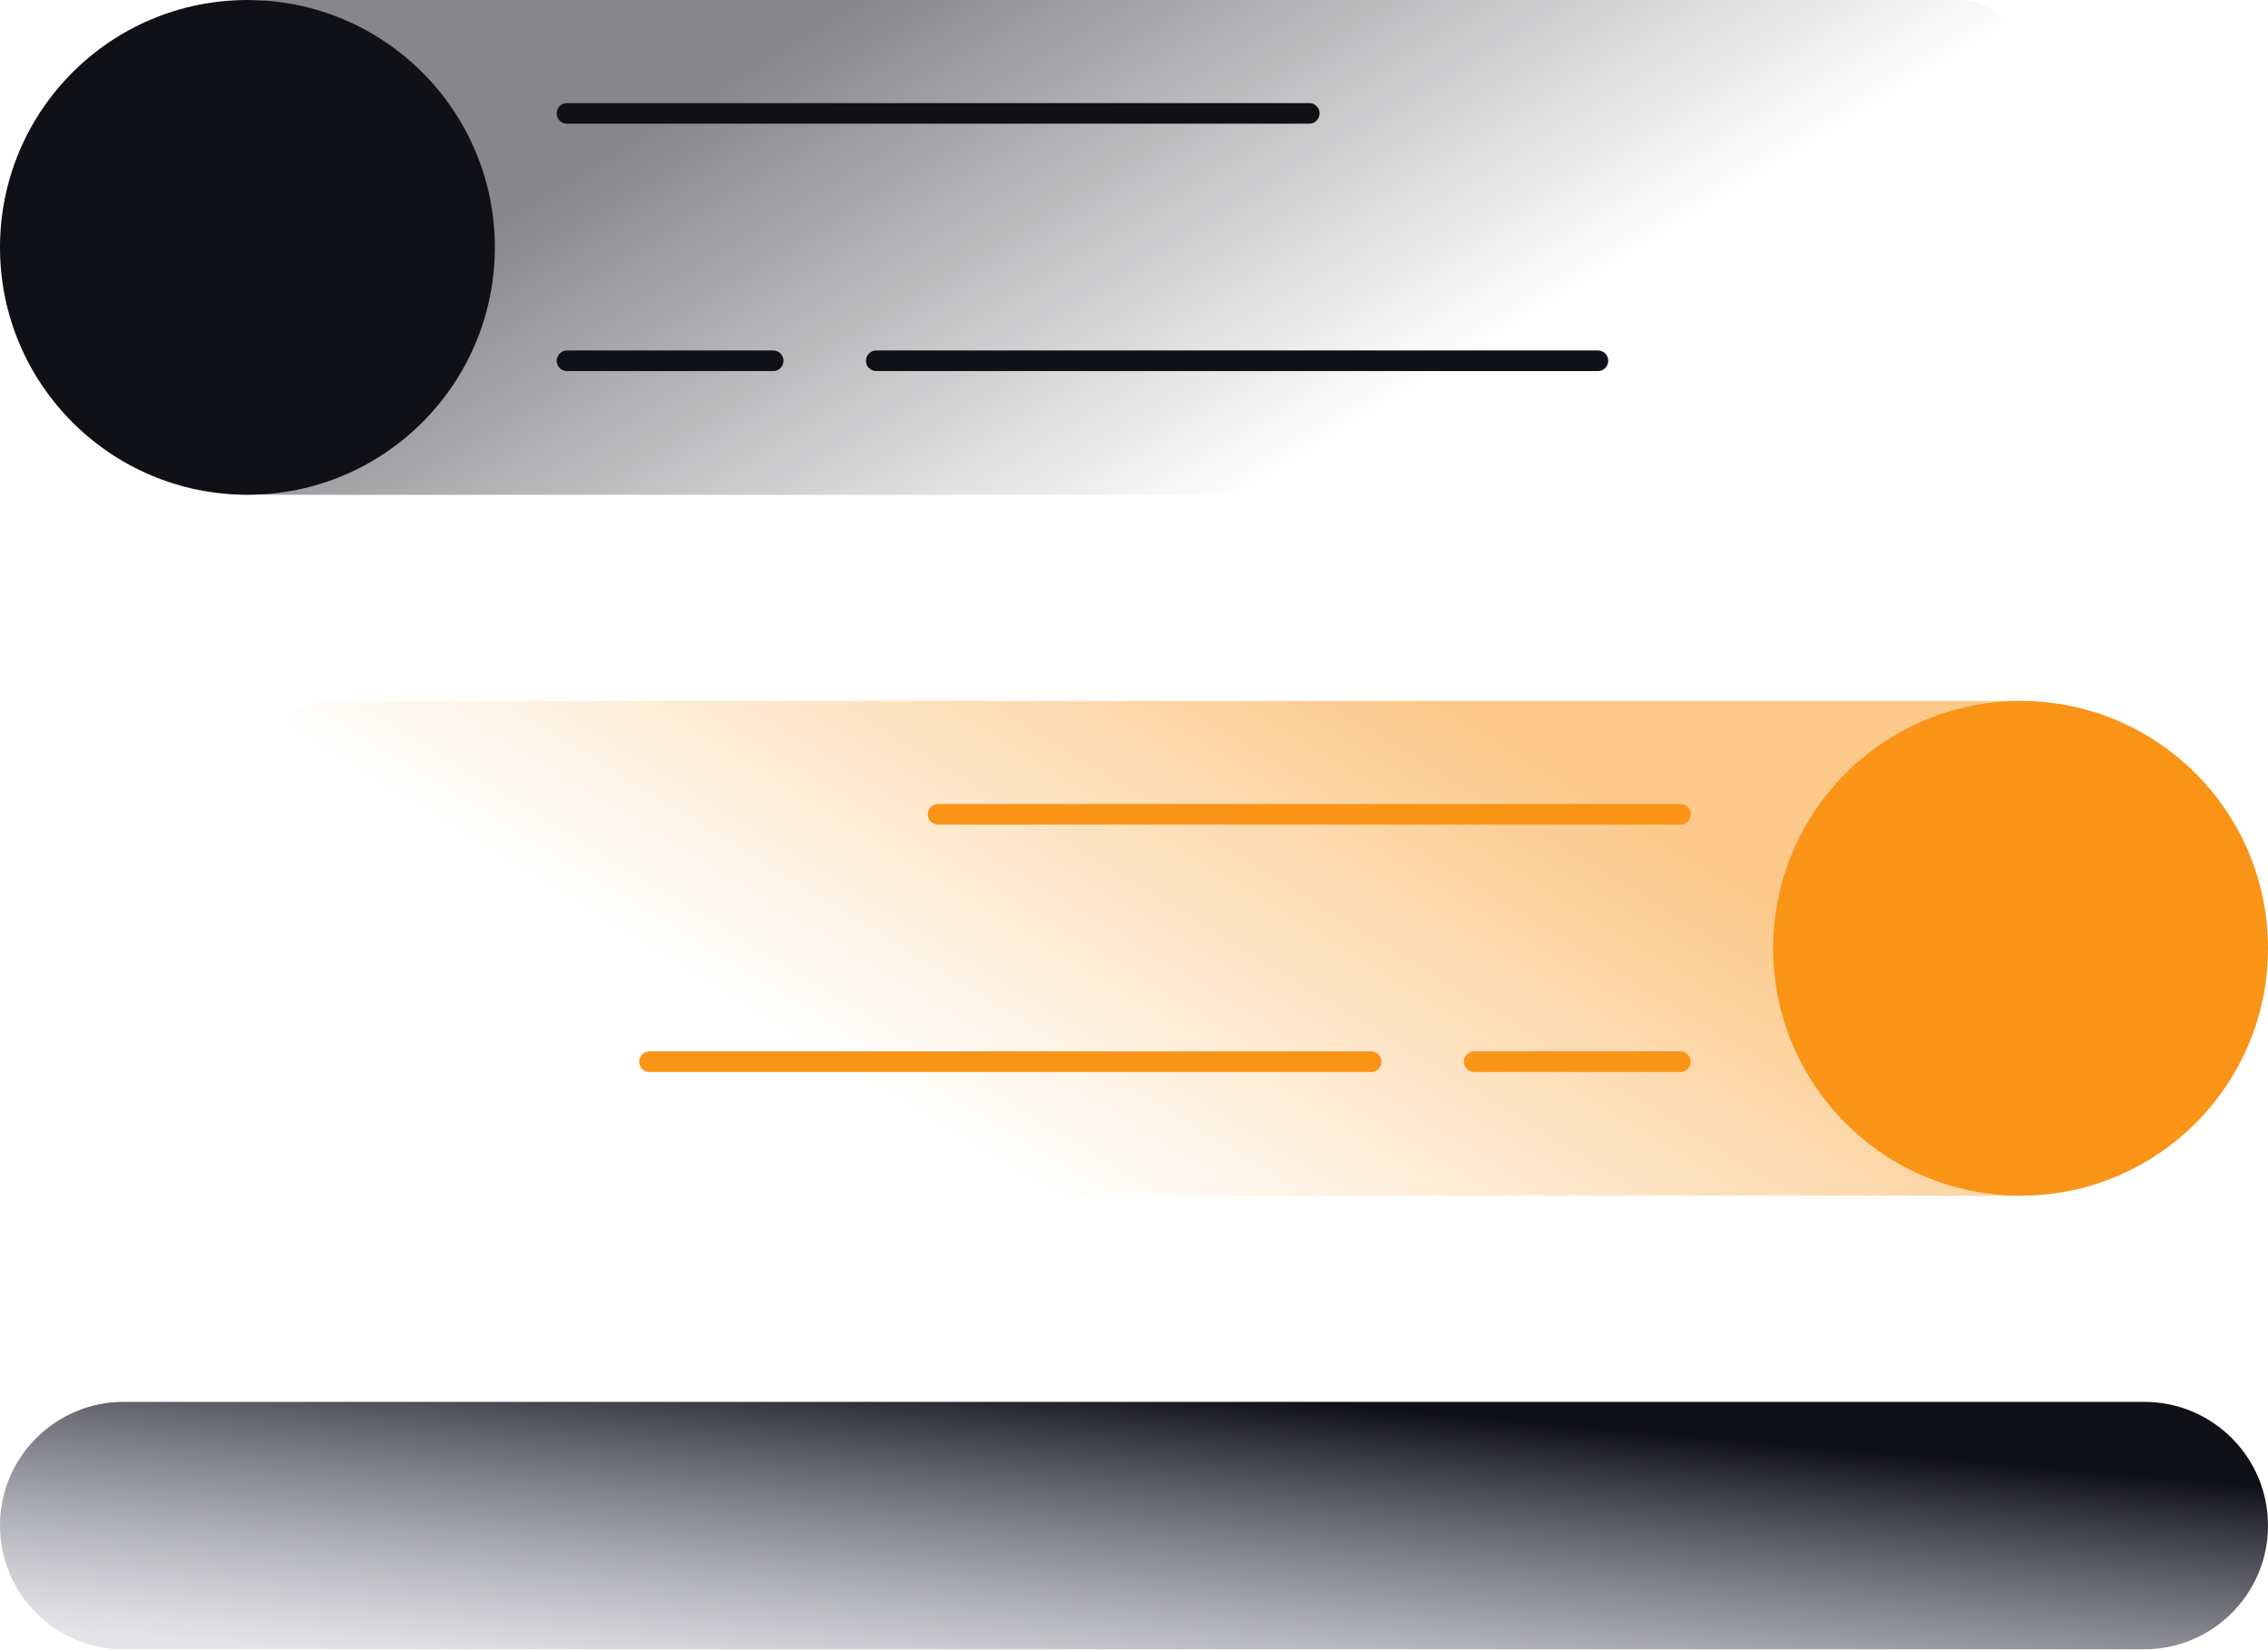
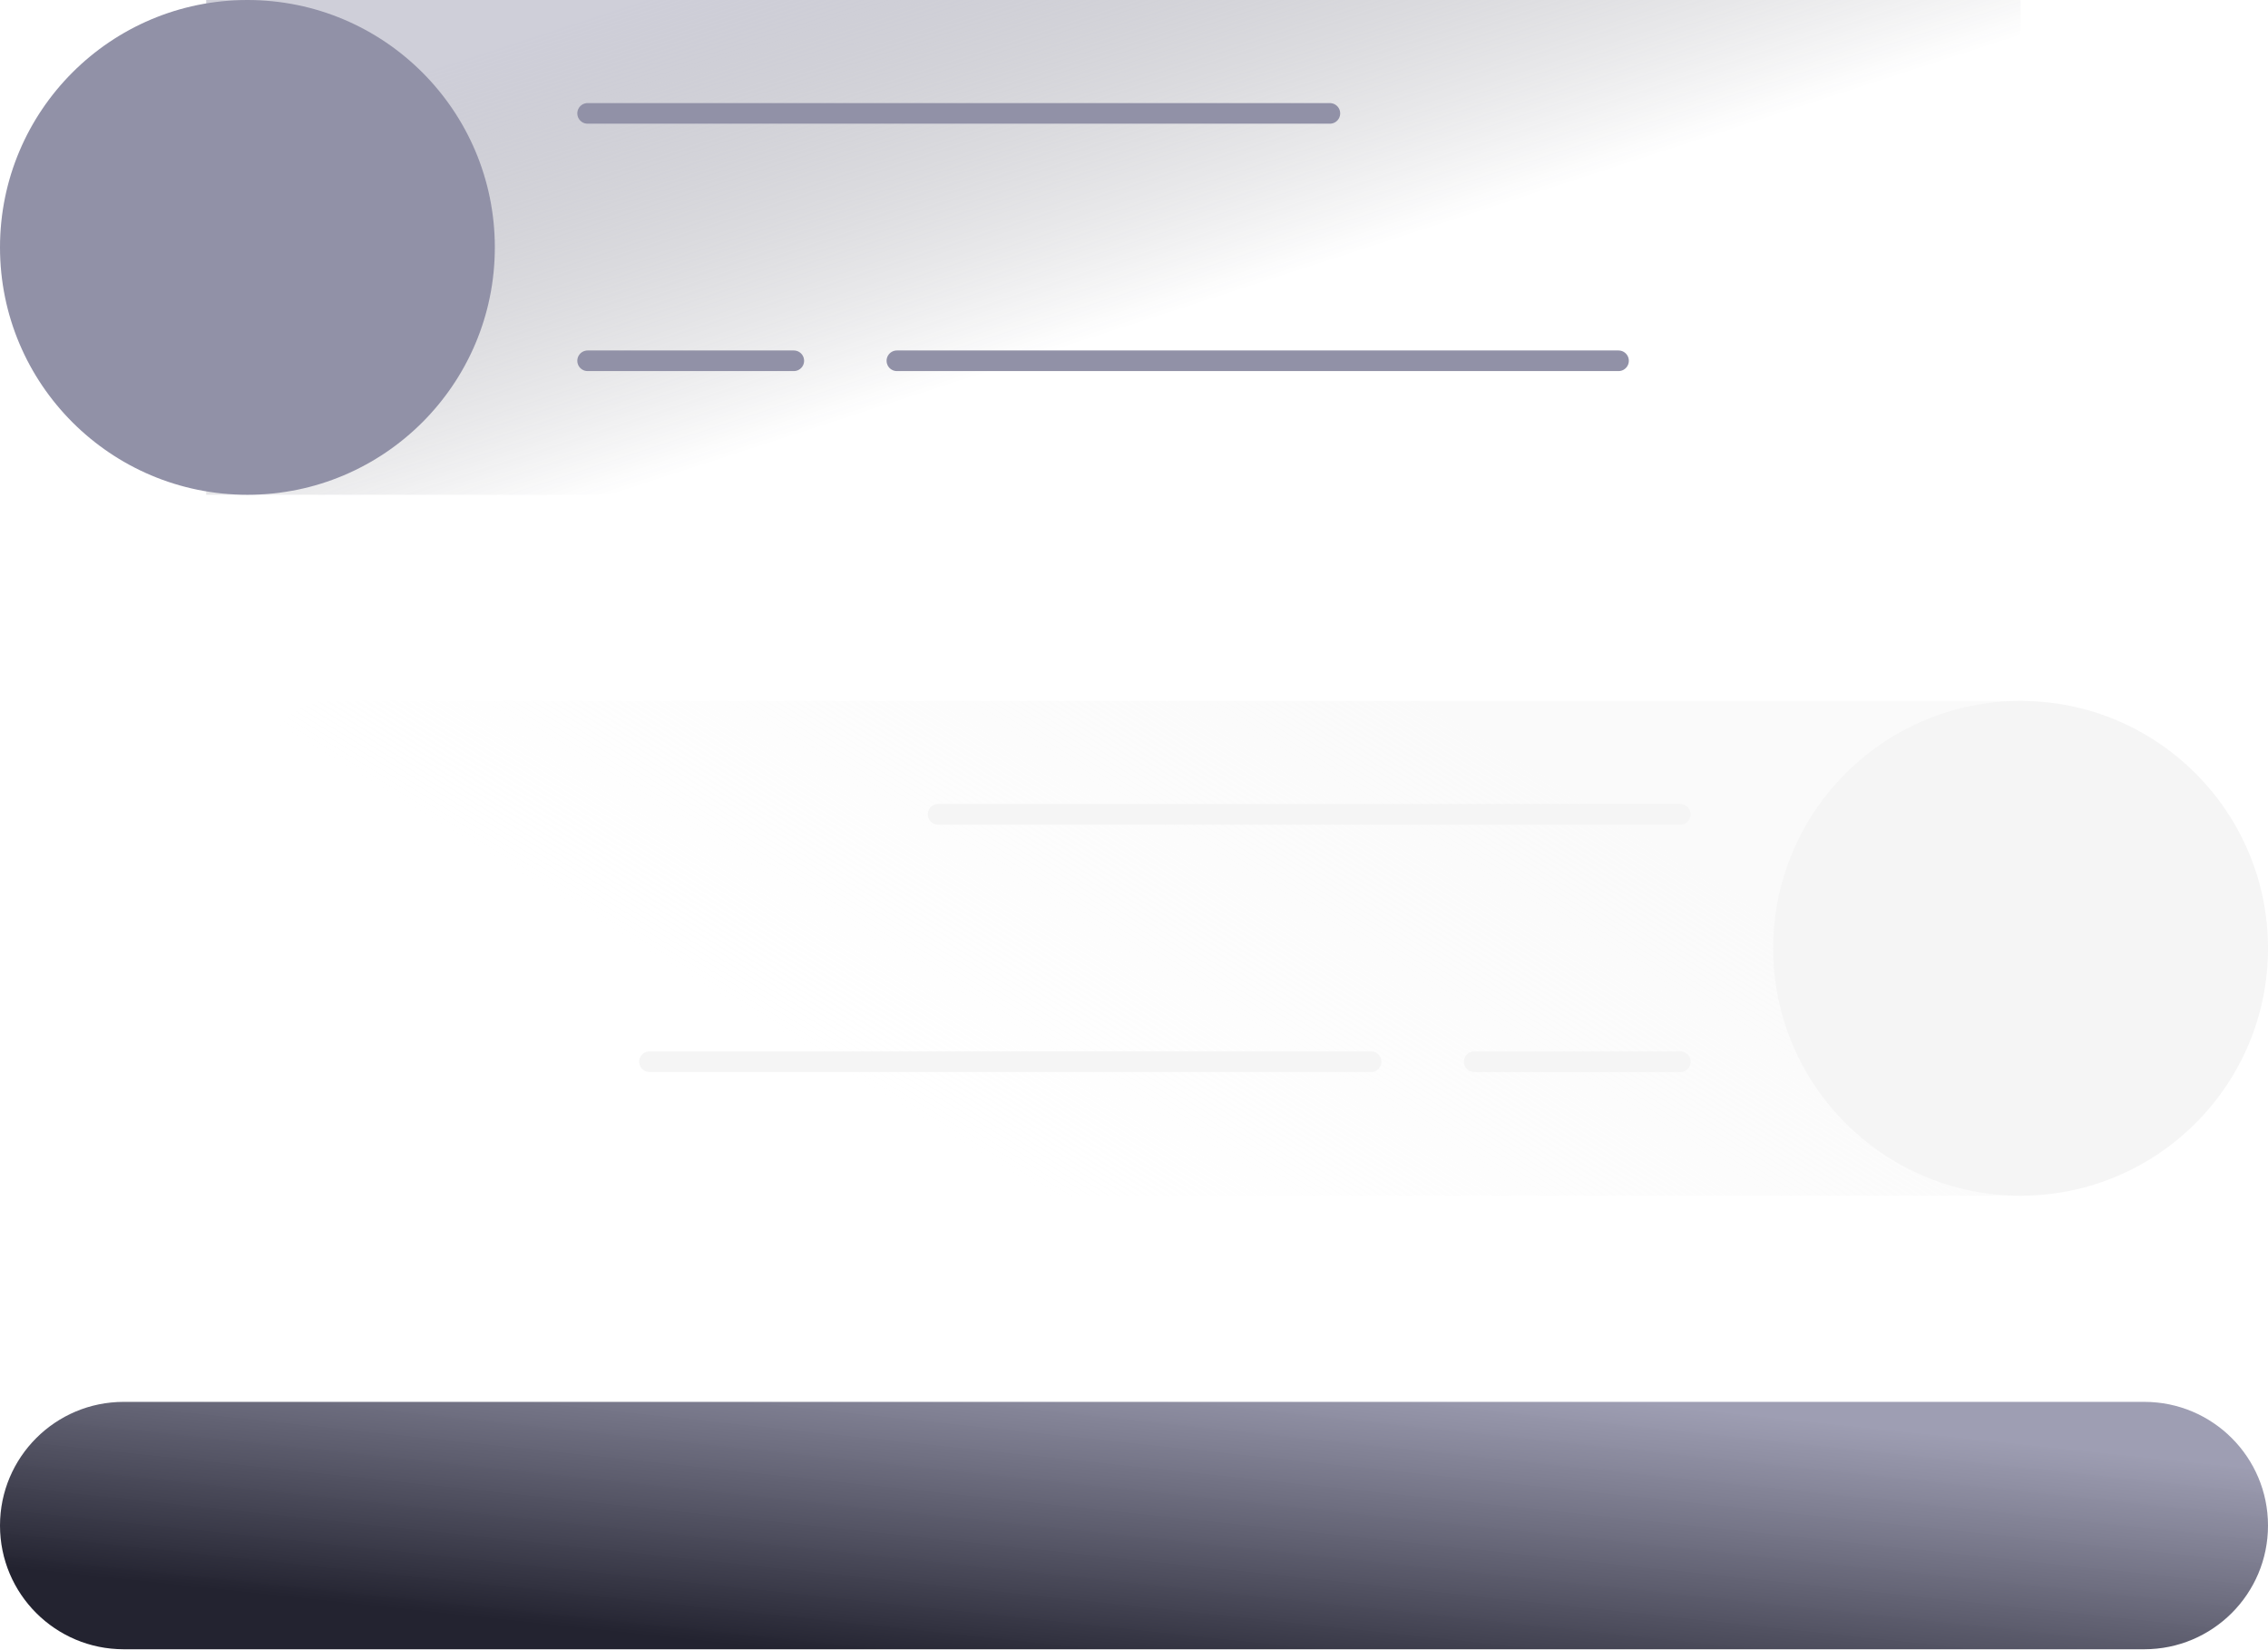
<svg xmlns="http://www.w3.org/2000/svg" width="110" height="80" viewBox="0 0 110 80" fill="none">
-   <rect x="13" y="34" width="88" height="24" rx="3" fill="url(#paint0_linear_1_125)" fill-opacity="0.5" />
-   <rect width="88" height="24" rx="3" transform="matrix(-1 0 0 1 98 0)" fill="url(#paint1_linear_1_125)" fill-opacity="0.5" />
-   <rect y="68" width="110" height="12" rx="6" fill="url(#paint2_linear_1_125)" />
-   <line x1="31.5" y1="51.5" x2="66.5" y2="51.5" stroke="#F99417" stroke-linecap="round" />
-   <line x1="71.5" y1="51.5" x2="81.5" y2="51.5" stroke="#F99417" stroke-linecap="round" />
-   <line x1="45.5" y1="39.5" x2="81.5" y2="39.5" stroke="#F99417" stroke-linecap="round" />
-   <line x1="0.5" y1="-0.5" x2="35.5" y2="-0.5" transform="matrix(-1 0 0 1 78 18)" stroke="#101017" stroke-linecap="round" />
-   <line x1="0.5" y1="-0.5" x2="10.5" y2="-0.5" transform="matrix(-1 0 0 1 38 18)" stroke="#101017" stroke-linecap="round" />
-   <line x1="0.5" y1="-0.5" x2="36.5" y2="-0.5" transform="matrix(-1 -8.74228e-08 -8.74228e-08 1 64 6)" stroke="#101017" stroke-linecap="round" />
-   <circle cx="12" cy="12" r="12" fill="#101017" />
-   <circle cx="98" cy="46" r="12" fill="#F99417" />
+   <rect x="13" y="34" width="88" height="24" rx="3" fill="url(#paint0_linear_1_419)" fill-opacity="0.5" />
+   <rect width="88" height="24" transform="matrix(-1 0 0 1 98 0)" fill="url(#paint1_linear_1_419)" fill-opacity="0.5" />
+   <rect y="68" width="110" height="12" rx="6" fill="url(#paint2_linear_1_419)" />
+   <line x1="31.5" y1="51.5" x2="66.5" y2="51.5" stroke="#F5F5F5" stroke-linecap="round" />
+   <line x1="71.5" y1="51.5" x2="81.5" y2="51.5" stroke="#F5F5F5" stroke-linecap="round" />
+   <line x1="45.5" y1="39.5" x2="81.5" y2="39.5" stroke="#F5F5F5" stroke-linecap="round" />
+   <line x1="0.5" y1="-0.5" x2="35.5" y2="-0.5" transform="matrix(-1 0 0 1 79 18)" stroke="#9191A7" stroke-linecap="round" />
+   <line x1="0.5" y1="-0.5" x2="10.5" y2="-0.5" transform="matrix(-1 0 0 1 39 18)" stroke="#9191A7" stroke-linecap="round" />
+   <line x1="0.5" y1="-0.5" x2="36.5" y2="-0.5" transform="matrix(-1 -8.74228e-08 -8.74228e-08 1 65 6)" stroke="#9191A7" stroke-linecap="round" />
+   <circle cx="12" cy="12" r="12" fill="#9191A7" />
+   <circle cx="98" cy="46" r="12" fill="#F5F5F5" />
  <defs>
-     <linearGradient id="paint0_linear_1_125" x1="31.118" y1="46" x2="46.821" y2="20.261" gradientUnits="userSpaceOnUse">
-       <stop stop-color="#F99417" stop-opacity="0" />
-       <stop offset="1" stop-color="#F99417" />
+     <linearGradient id="paint0_linear_1_419" x1="31.118" y1="46" x2="46.821" y2="20.261" gradientUnits="userSpaceOnUse">
+       <stop stop-color="#F5F5F5" stop-opacity="0" />
+       <stop offset="1" stop-color="#F5F5F5" />
    </linearGradient>
-     <linearGradient id="paint1_linear_1_125" x1="18.118" y1="12" x2="33.821" y2="-13.739" gradientUnits="userSpaceOnUse">
-       <stop stop-color="#101017" stop-opacity="0" />
-       <stop offset="1" stop-color="#101017" />
+     <linearGradient id="paint1_linear_1_419" x1="80.5" y1="4.5" x2="73.567" y2="25.761" gradientUnits="userSpaceOnUse">
+       <stop stop-color="#9898AE" stop-opacity="0.943" />
+       <stop offset="1" stop-color="#232330" stop-opacity="0" />
    </linearGradient>
-     <linearGradient id="paint2_linear_1_125" x1="-0.002" y1="78.832" x2="1.424" y2="62.595" gradientUnits="userSpaceOnUse">
-       <stop stop-color="#717186" stop-opacity="0.19" />
-       <stop offset="1" stop-color="#101017" />
+     <linearGradient id="paint2_linear_1_419" x1="58.506" y1="65.821" x2="56.781" y2="82.055" gradientUnits="userSpaceOnUse">
+       <stop stop-color="#9898AE" stop-opacity="0.943" />
+       <stop offset="1" stop-color="#232330" />
    </linearGradient>
  </defs>
</svg>
